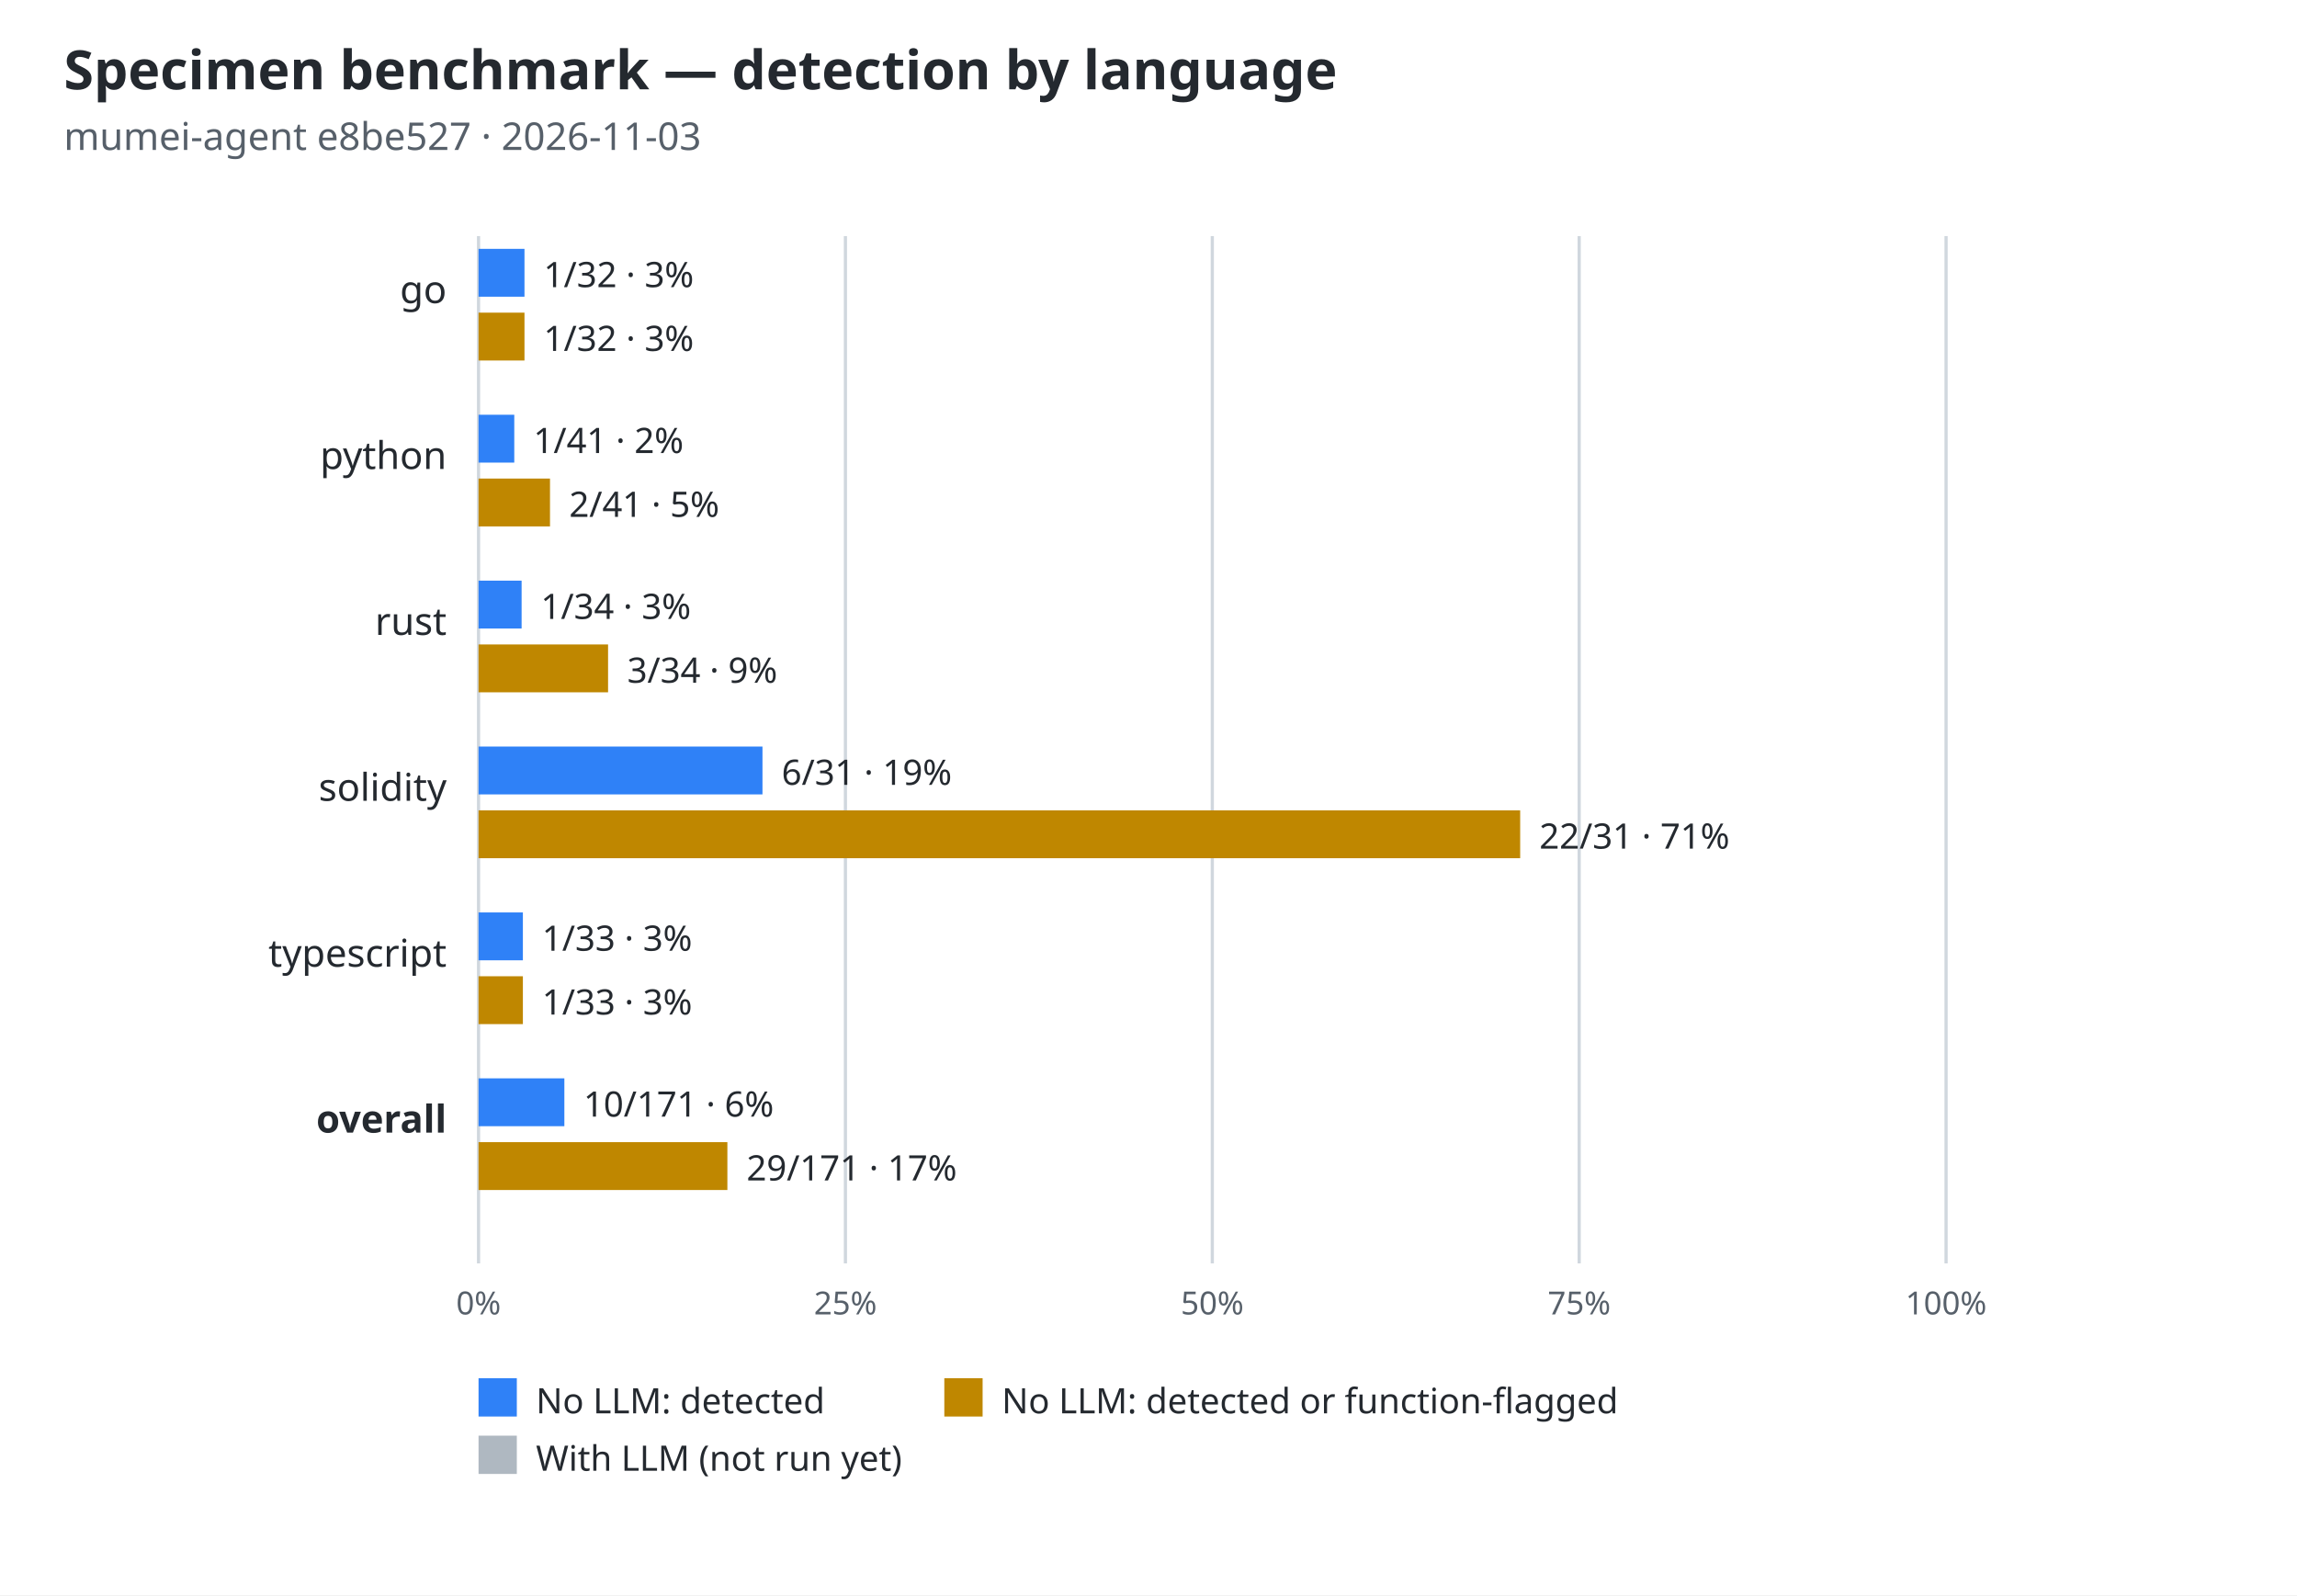
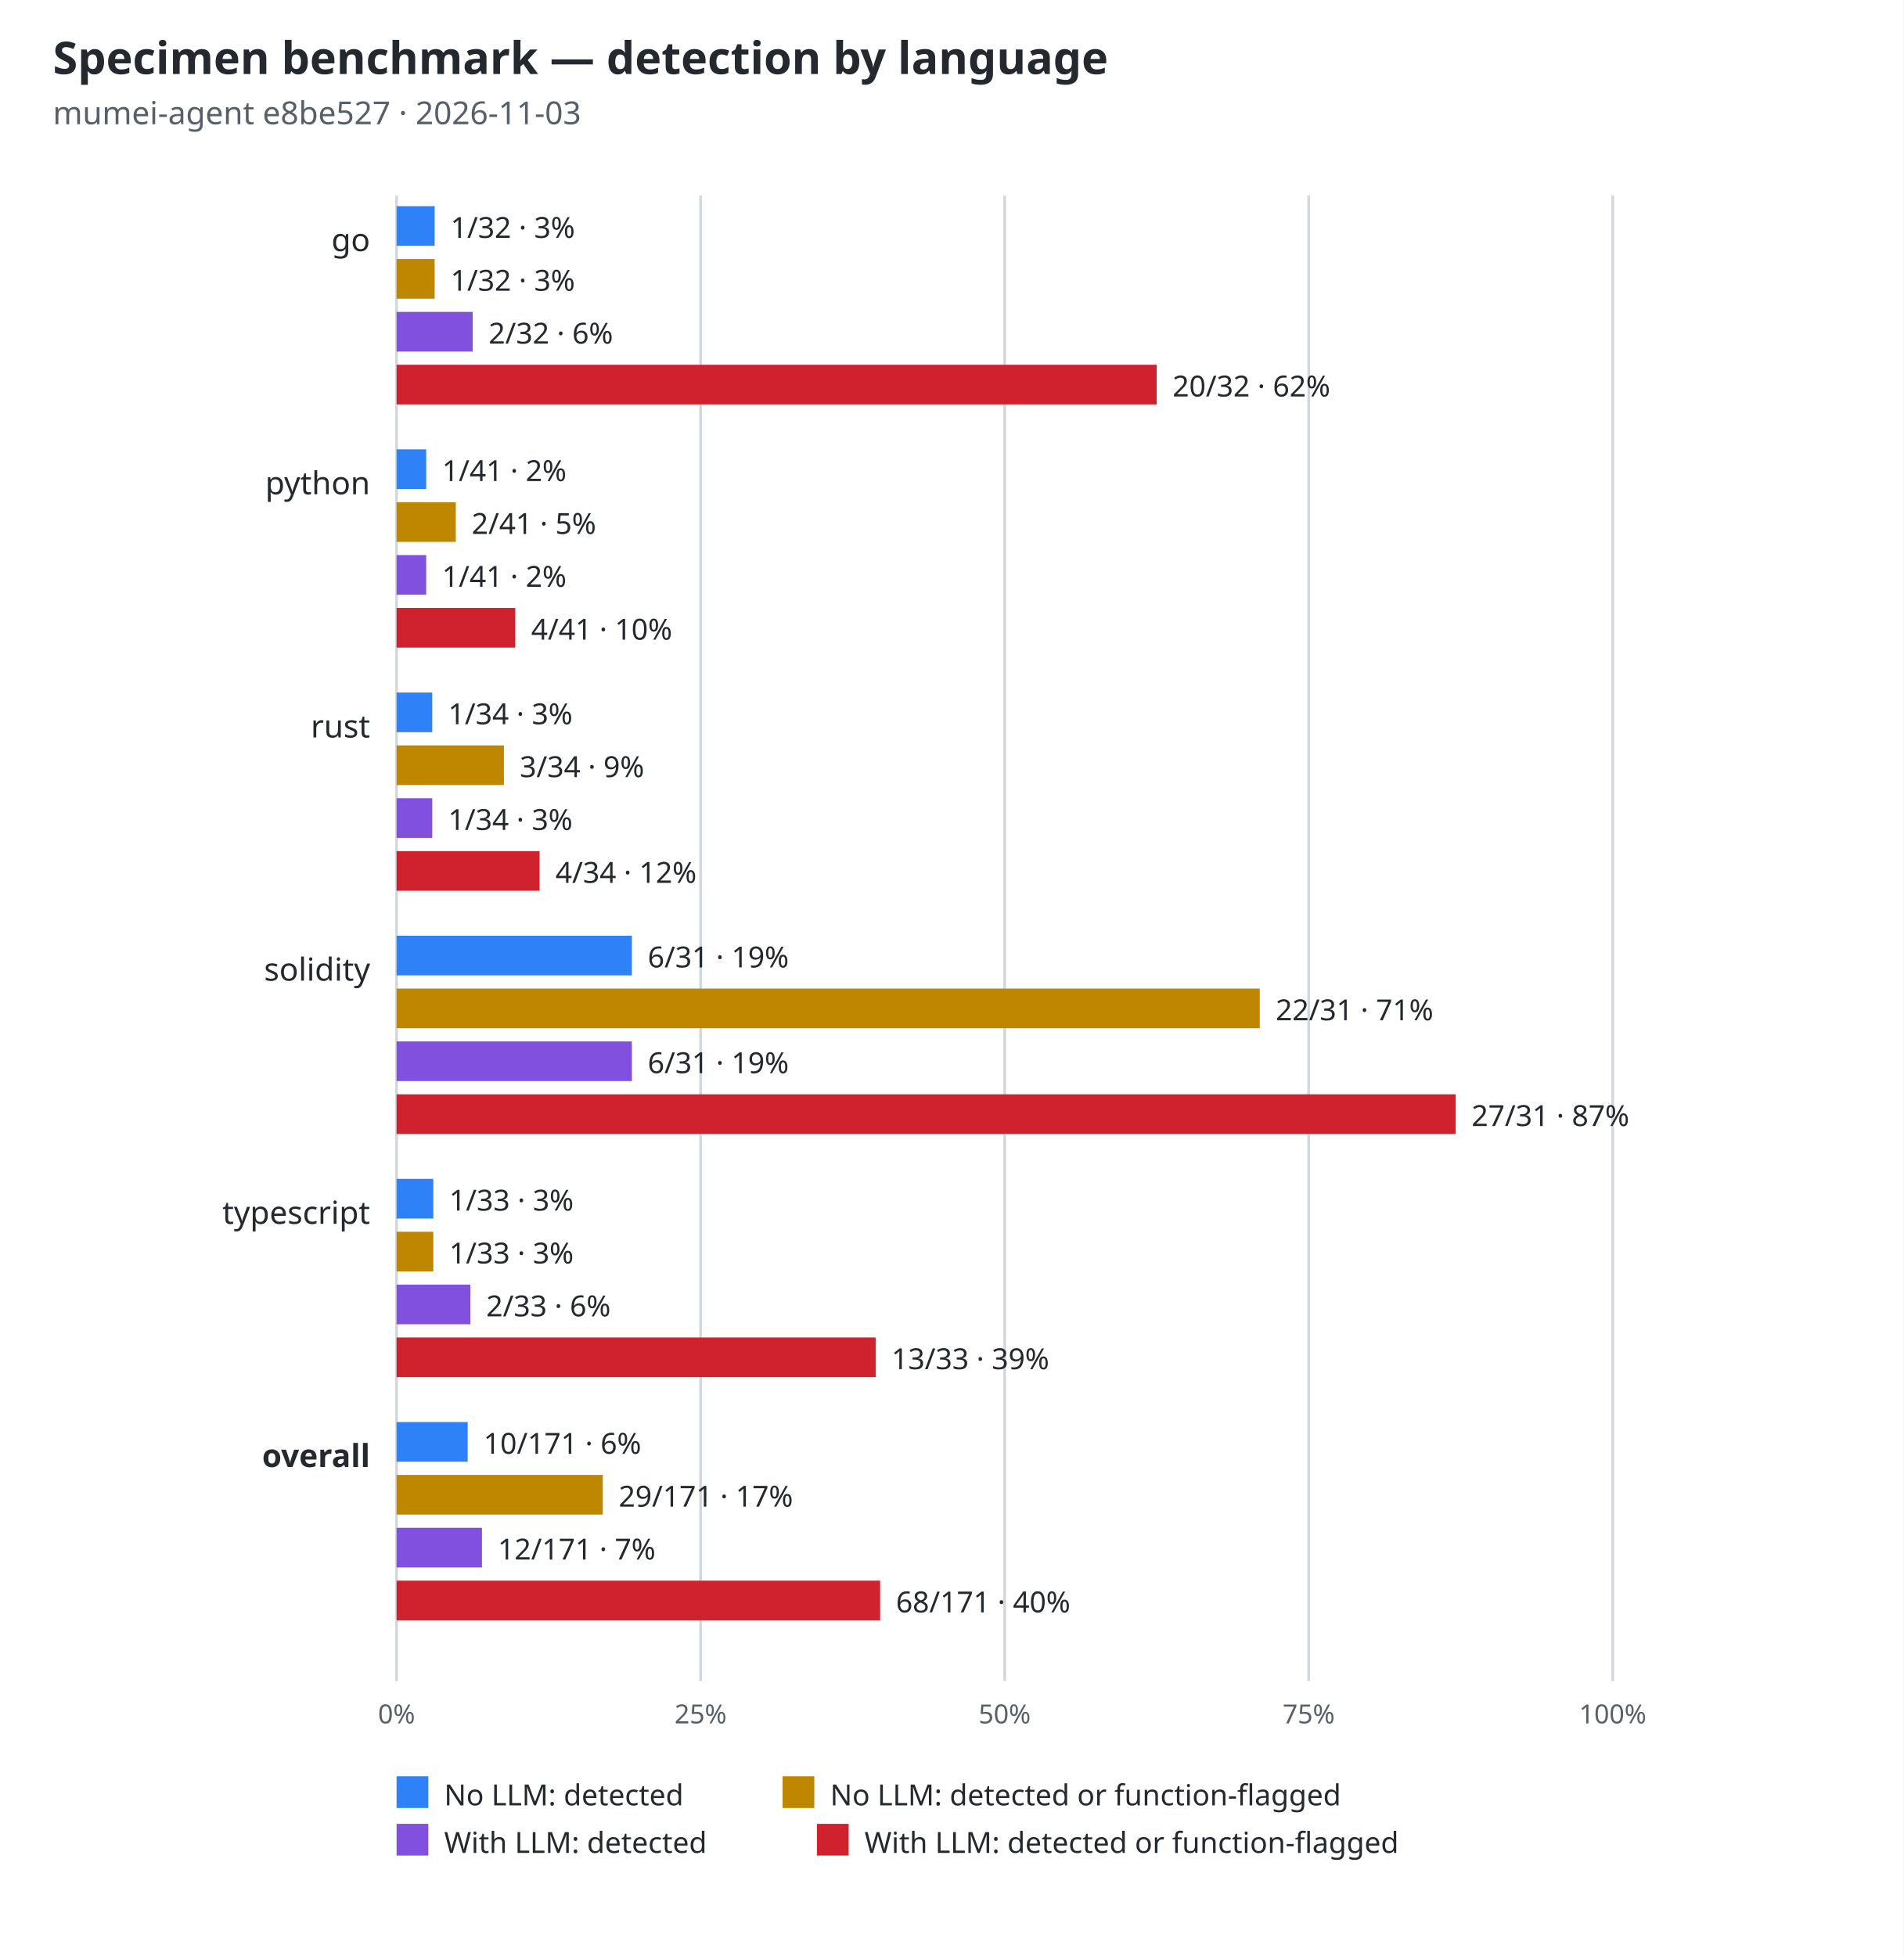
- <svg xmlns="http://www.w3.org/2000/svg" viewBox="0 0 720 500" font-family="sans-serif">
-   <rect width="720" height="500" fill="white" />
+ <svg xmlns="http://www.w3.org/2000/svg" viewBox="0 0 720 740" font-family="sans-serif">
+   <rect width="720" height="740" fill="white" />
  <text x="20" y="28" font-size="17" font-weight="bold" fill="#24292f">Specimen benchmark — detection by language</text>
  <text x="20" y="47" font-size="12" fill="#57606a">mumei-agent e8be527 · 2026-11-03</text>
-   <line x1="150.0" y1="74" x2="150.0" y2="396" stroke="#d0d7de" stroke-width="1" />
-   <text x="150.0" y="412" font-size="10" fill="#57606a" text-anchor="middle">0%</text>
-   <line x1="265.0" y1="74" x2="265.0" y2="396" stroke="#d0d7de" stroke-width="1" />
-   <text x="265.0" y="412" font-size="10" fill="#57606a" text-anchor="middle">25%</text>
-   <line x1="380.0" y1="74" x2="380.0" y2="396" stroke="#d0d7de" stroke-width="1" />
-   <text x="380.0" y="412" font-size="10" fill="#57606a" text-anchor="middle">50%</text>
-   <line x1="495.0" y1="74" x2="495.0" y2="396" stroke="#d0d7de" stroke-width="1" />
-   <text x="495.0" y="412" font-size="10" fill="#57606a" text-anchor="middle">75%</text>
-   <line x1="610.0" y1="74" x2="610.0" y2="396" stroke="#d0d7de" stroke-width="1" />
-   <text x="610.0" y="412" font-size="10" fill="#57606a" text-anchor="middle">100%</text>
+   <line x1="150.0" y1="74" x2="150.0" y2="636" stroke="#d0d7de" stroke-width="1" />
+   <text x="150.0" y="652" font-size="10" fill="#57606a" text-anchor="middle">0%</text>
+   <line x1="265.0" y1="74" x2="265.0" y2="636" stroke="#d0d7de" stroke-width="1" />
+   <text x="265.0" y="652" font-size="10" fill="#57606a" text-anchor="middle">25%</text>
+   <line x1="380.0" y1="74" x2="380.0" y2="636" stroke="#d0d7de" stroke-width="1" />
+   <text x="380.0" y="652" font-size="10" fill="#57606a" text-anchor="middle">50%</text>
+   <line x1="495.0" y1="74" x2="495.0" y2="636" stroke="#d0d7de" stroke-width="1" />
+   <text x="495.0" y="652" font-size="10" fill="#57606a" text-anchor="middle">75%</text>
+   <line x1="610.0" y1="74" x2="610.0" y2="636" stroke="#d0d7de" stroke-width="1" />
+   <text x="610.0" y="652" font-size="10" fill="#57606a" text-anchor="middle">100%</text>
  <text x="140" y="95" font-size="12" font-weight="normal" fill="#24292f" text-anchor="end">go</text>
  <rect x="150" y="78" width="14.4" height="15" fill="#2f81f7" />
  <text x="170.4" y="90" font-size="11" fill="#24292f">1/32 · 3%</text>
  <rect x="150" y="98" width="14.4" height="15" fill="#bf8700" />
  <text x="170.4" y="110" font-size="11" fill="#24292f">1/32 · 3%</text>
-   <text x="140" y="147" font-size="12" font-weight="normal" fill="#24292f" text-anchor="end">python</text>
-   <rect x="150" y="130" width="11.2" height="15" fill="#2f81f7" />
-   <text x="167.2" y="142" font-size="11" fill="#24292f">1/41 · 2%</text>
-   <rect x="150" y="150" width="22.4" height="15" fill="#bf8700" />
-   <text x="178.4" y="162" font-size="11" fill="#24292f">2/41 · 5%</text>
-   <text x="140" y="199" font-size="12" font-weight="normal" fill="#24292f" text-anchor="end">rust</text>
-   <rect x="150" y="182" width="13.5" height="15" fill="#2f81f7" />
-   <text x="169.5" y="194" font-size="11" fill="#24292f">1/34 · 3%</text>
-   <rect x="150" y="202" width="40.6" height="15" fill="#bf8700" />
-   <text x="196.6" y="214" font-size="11" fill="#24292f">3/34 · 9%</text>
-   <text x="140" y="251" font-size="12" font-weight="normal" fill="#24292f" text-anchor="end">solidity</text>
-   <rect x="150" y="234" width="89.0" height="15" fill="#2f81f7" />
-   <text x="245.0" y="246" font-size="11" fill="#24292f">6/31 · 19%</text>
-   <rect x="150" y="254" width="326.5" height="15" fill="#bf8700" />
-   <text x="482.5" y="266" font-size="11" fill="#24292f">22/31 · 71%</text>
-   <text x="140" y="303" font-size="12" font-weight="normal" fill="#24292f" text-anchor="end">typescript</text>
-   <rect x="150" y="286" width="13.9" height="15" fill="#2f81f7" />
-   <text x="169.9" y="298" font-size="11" fill="#24292f">1/33 · 3%</text>
-   <rect x="150" y="306" width="13.9" height="15" fill="#bf8700" />
-   <text x="169.9" y="318" font-size="11" fill="#24292f">1/33 · 3%</text>
-   <text x="140" y="355" font-size="12" font-weight="bold" fill="#24292f" text-anchor="end">overall</text>
-   <rect x="150" y="338" width="26.9" height="15" fill="#2f81f7" />
-   <text x="182.9" y="350" font-size="11" fill="#24292f">10/171 · 6%</text>
-   <rect x="150" y="358" width="78.0" height="15" fill="#bf8700" />
-   <text x="234.0" y="370" font-size="11" fill="#24292f">29/171 · 17%</text>
-   <rect x="150" y="432" width="12" height="12" fill="#2f81f7" />
-   <text x="168" y="443" font-size="11" fill="#24292f">No LLM: detected</text>
-   <rect x="296" y="432" width="12" height="12" fill="#bf8700" />
-   <text x="314" y="443" font-size="11" fill="#24292f">No LLM: detected or function-flagged</text>
-   <rect x="150" y="450" width="12" height="12" fill="#afb8c1" />
-   <text x="168" y="461" font-size="11" fill="#24292f">With LLM (not run yet)</text>
+   <rect x="150" y="118" width="28.8" height="15" fill="#8250df" />
+   <text x="184.8" y="130" font-size="11" fill="#24292f">2/32 · 6%</text>
+   <rect x="150" y="138" width="287.5" height="15" fill="#cf222e" />
+   <text x="443.5" y="150" font-size="11" fill="#24292f">20/32 · 62%</text>
+   <text x="140" y="187" font-size="12" font-weight="normal" fill="#24292f" text-anchor="end">python</text>
+   <rect x="150" y="170" width="11.2" height="15" fill="#2f81f7" />
+   <text x="167.2" y="182" font-size="11" fill="#24292f">1/41 · 2%</text>
+   <rect x="150" y="190" width="22.4" height="15" fill="#bf8700" />
+   <text x="178.4" y="202" font-size="11" fill="#24292f">2/41 · 5%</text>
+   <rect x="150" y="210" width="11.2" height="15" fill="#8250df" />
+   <text x="167.2" y="222" font-size="11" fill="#24292f">1/41 · 2%</text>
+   <rect x="150" y="230" width="44.9" height="15" fill="#cf222e" />
+   <text x="200.9" y="242" font-size="11" fill="#24292f">4/41 · 10%</text>
+   <text x="140" y="279" font-size="12" font-weight="normal" fill="#24292f" text-anchor="end">rust</text>
+   <rect x="150" y="262" width="13.5" height="15" fill="#2f81f7" />
+   <text x="169.5" y="274" font-size="11" fill="#24292f">1/34 · 3%</text>
+   <rect x="150" y="282" width="40.6" height="15" fill="#bf8700" />
+   <text x="196.6" y="294" font-size="11" fill="#24292f">3/34 · 9%</text>
+   <rect x="150" y="302" width="13.5" height="15" fill="#8250df" />
+   <text x="169.5" y="314" font-size="11" fill="#24292f">1/34 · 3%</text>
+   <rect x="150" y="322" width="54.1" height="15" fill="#cf222e" />
+   <text x="210.1" y="334" font-size="11" fill="#24292f">4/34 · 12%</text>
+   <text x="140" y="371" font-size="12" font-weight="normal" fill="#24292f" text-anchor="end">solidity</text>
+   <rect x="150" y="354" width="89.0" height="15" fill="#2f81f7" />
+   <text x="245.0" y="366" font-size="11" fill="#24292f">6/31 · 19%</text>
+   <rect x="150" y="374" width="326.5" height="15" fill="#bf8700" />
+   <text x="482.5" y="386" font-size="11" fill="#24292f">22/31 · 71%</text>
+   <rect x="150" y="394" width="89.0" height="15" fill="#8250df" />
+   <text x="245.0" y="406" font-size="11" fill="#24292f">6/31 · 19%</text>
+   <rect x="150" y="414" width="400.6" height="15" fill="#cf222e" />
+   <text x="556.6" y="426" font-size="11" fill="#24292f">27/31 · 87%</text>
+   <text x="140" y="463" font-size="12" font-weight="normal" fill="#24292f" text-anchor="end">typescript</text>
+   <rect x="150" y="446" width="13.9" height="15" fill="#2f81f7" />
+   <text x="169.9" y="458" font-size="11" fill="#24292f">1/33 · 3%</text>
+   <rect x="150" y="466" width="13.9" height="15" fill="#bf8700" />
+   <text x="169.9" y="478" font-size="11" fill="#24292f">1/33 · 3%</text>
+   <rect x="150" y="486" width="27.9" height="15" fill="#8250df" />
+   <text x="183.9" y="498" font-size="11" fill="#24292f">2/33 · 6%</text>
+   <rect x="150" y="506" width="181.2" height="15" fill="#cf222e" />
+   <text x="337.2" y="518" font-size="11" fill="#24292f">13/33 · 39%</text>
+   <text x="140" y="555" font-size="12" font-weight="bold" fill="#24292f" text-anchor="end">overall</text>
+   <rect x="150" y="538" width="26.9" height="15" fill="#2f81f7" />
+   <text x="182.9" y="550" font-size="11" fill="#24292f">10/171 · 6%</text>
+   <rect x="150" y="558" width="78.0" height="15" fill="#bf8700" />
+   <text x="234.0" y="570" font-size="11" fill="#24292f">29/171 · 17%</text>
+   <rect x="150" y="578" width="32.3" height="15" fill="#8250df" />
+   <text x="188.3" y="590" font-size="11" fill="#24292f">12/171 · 7%</text>
+   <rect x="150" y="598" width="182.9" height="15" fill="#cf222e" />
+   <text x="338.9" y="610" font-size="11" fill="#24292f">68/171 · 40%</text>
+   <rect x="150" y="672" width="12" height="12" fill="#2f81f7" />
+   <text x="168" y="683" font-size="11" fill="#24292f">No LLM: detected</text>
+   <rect x="296" y="672" width="12" height="12" fill="#bf8700" />
+   <text x="314" y="683" font-size="11" fill="#24292f">No LLM: detected or function-flagged</text>
+   <rect x="150" y="690" width="12" height="12" fill="#8250df" />
+   <text x="168" y="701" font-size="11" fill="#24292f">With LLM: detected</text>
+   <rect x="309" y="690" width="12" height="12" fill="#cf222e" />
+   <text x="327" y="701" font-size="11" fill="#24292f">With LLM: detected or function-flagged</text>
</svg>
